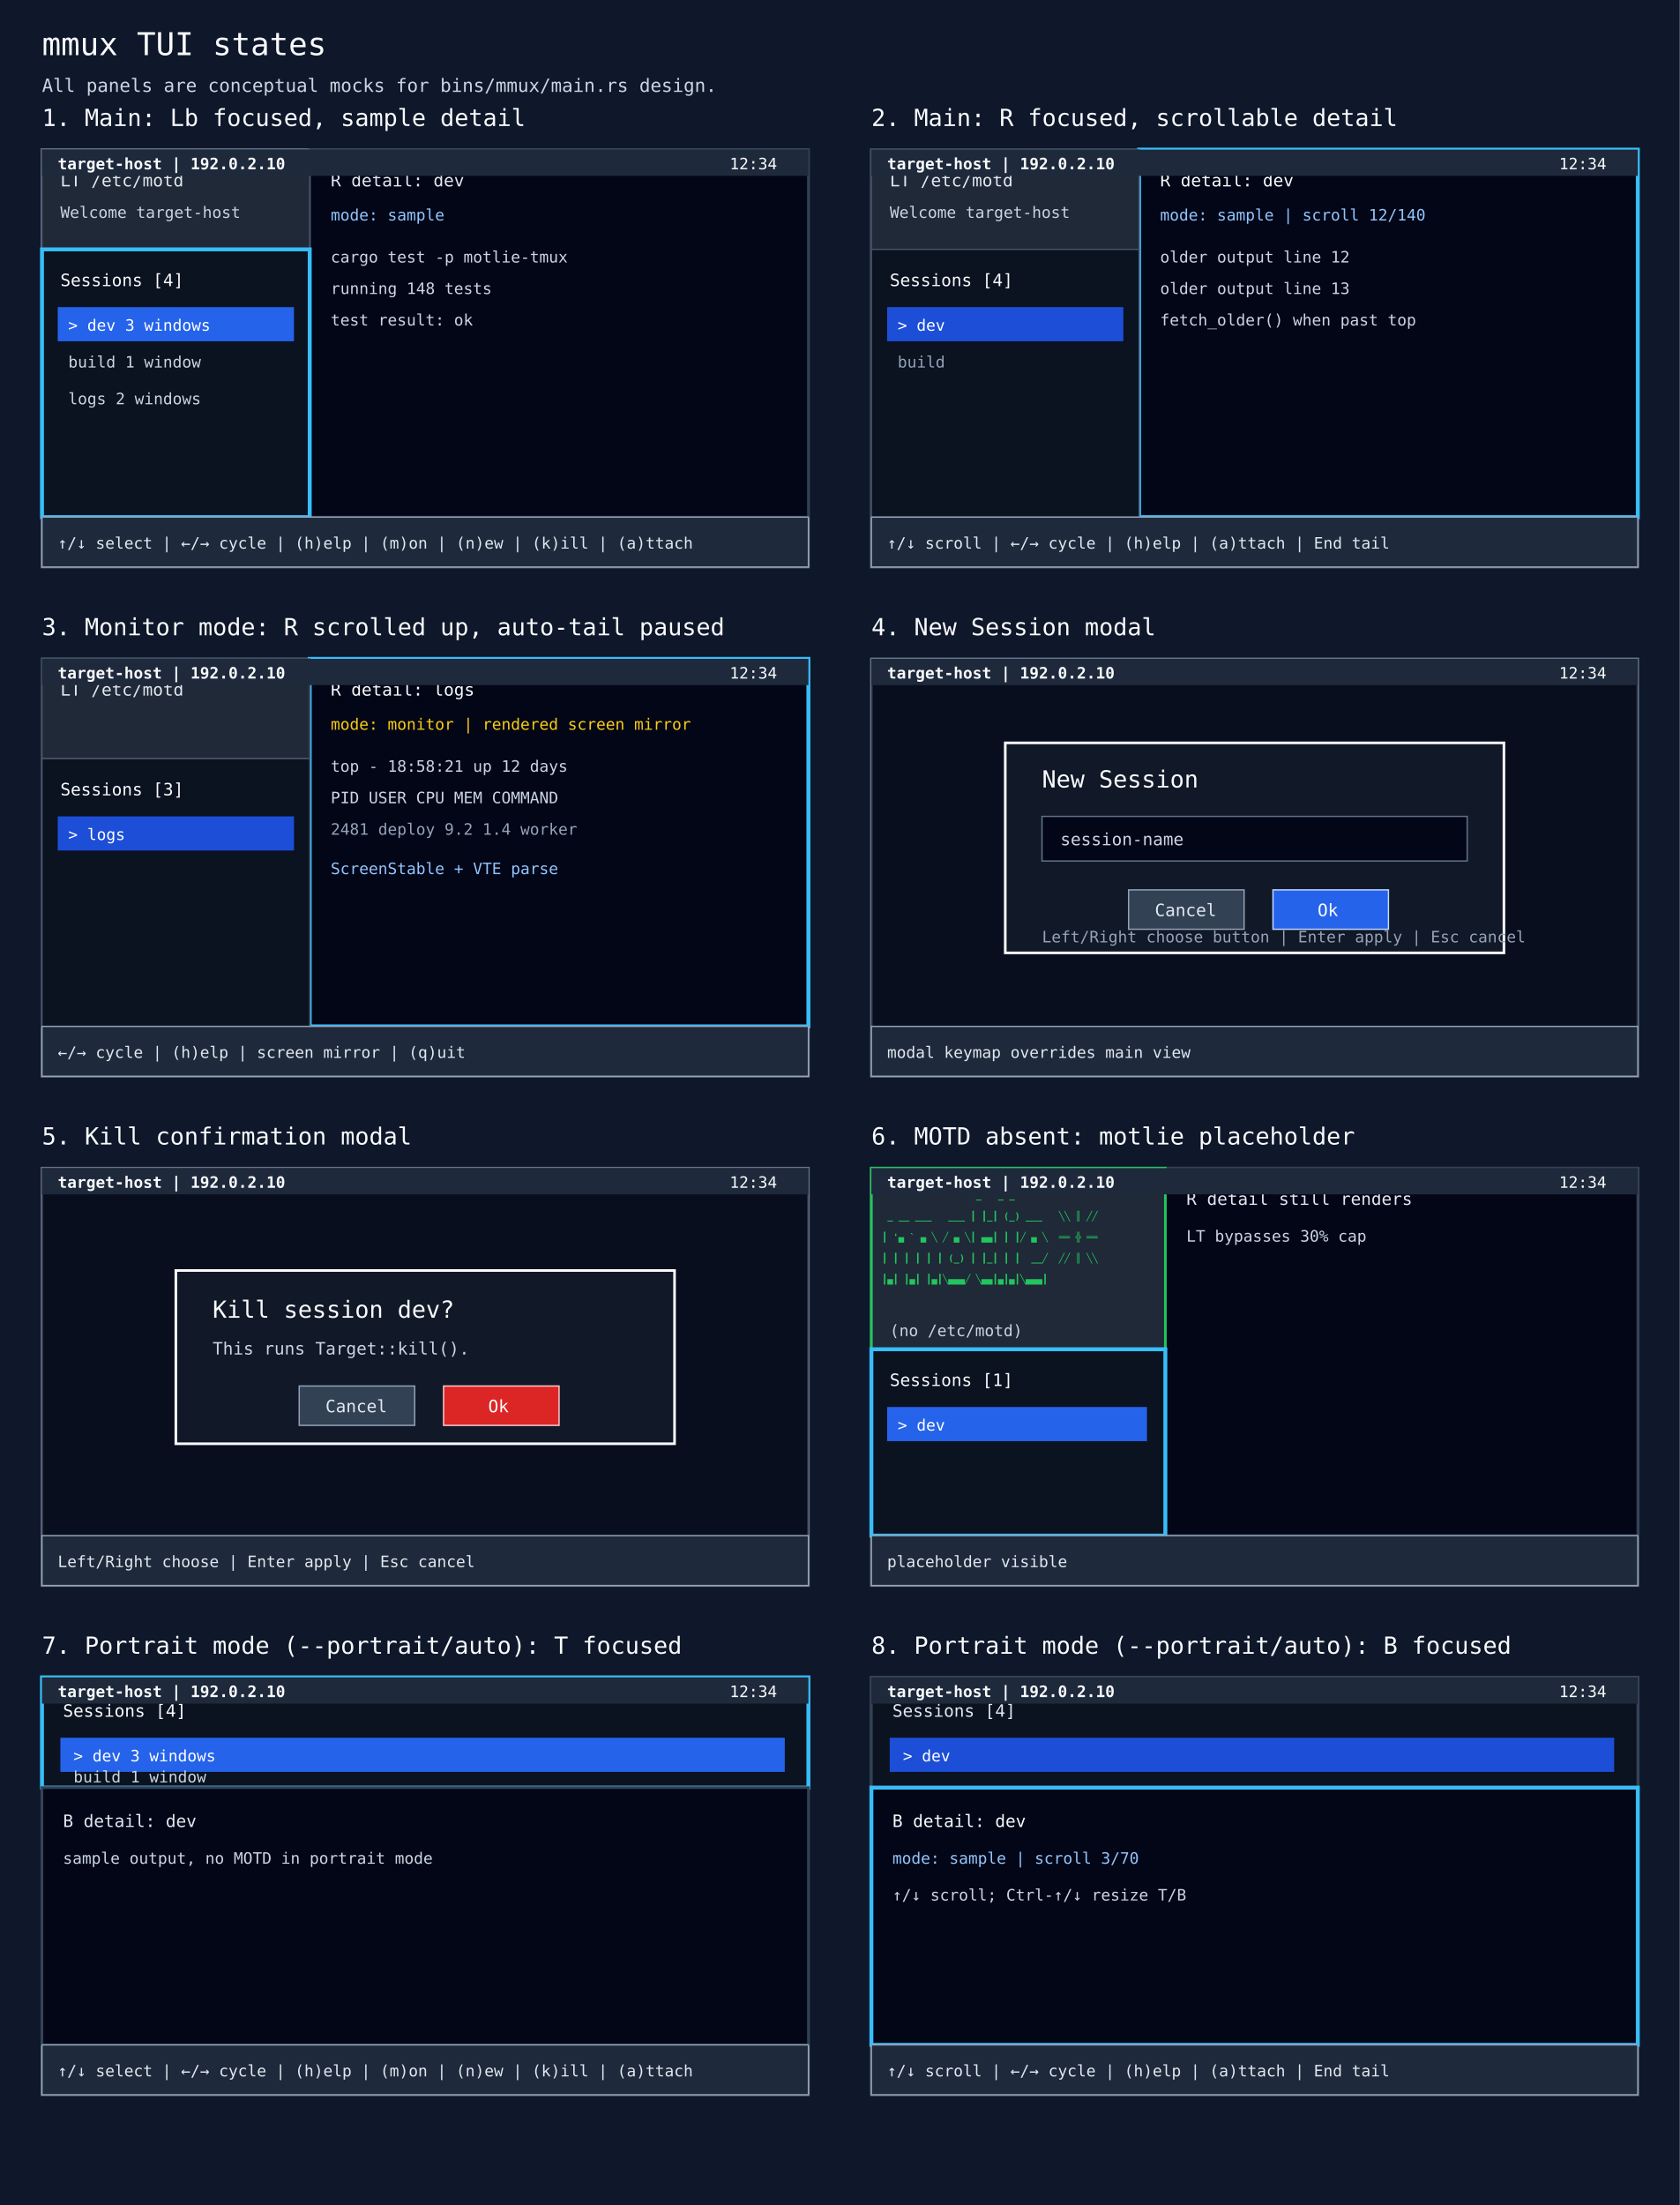
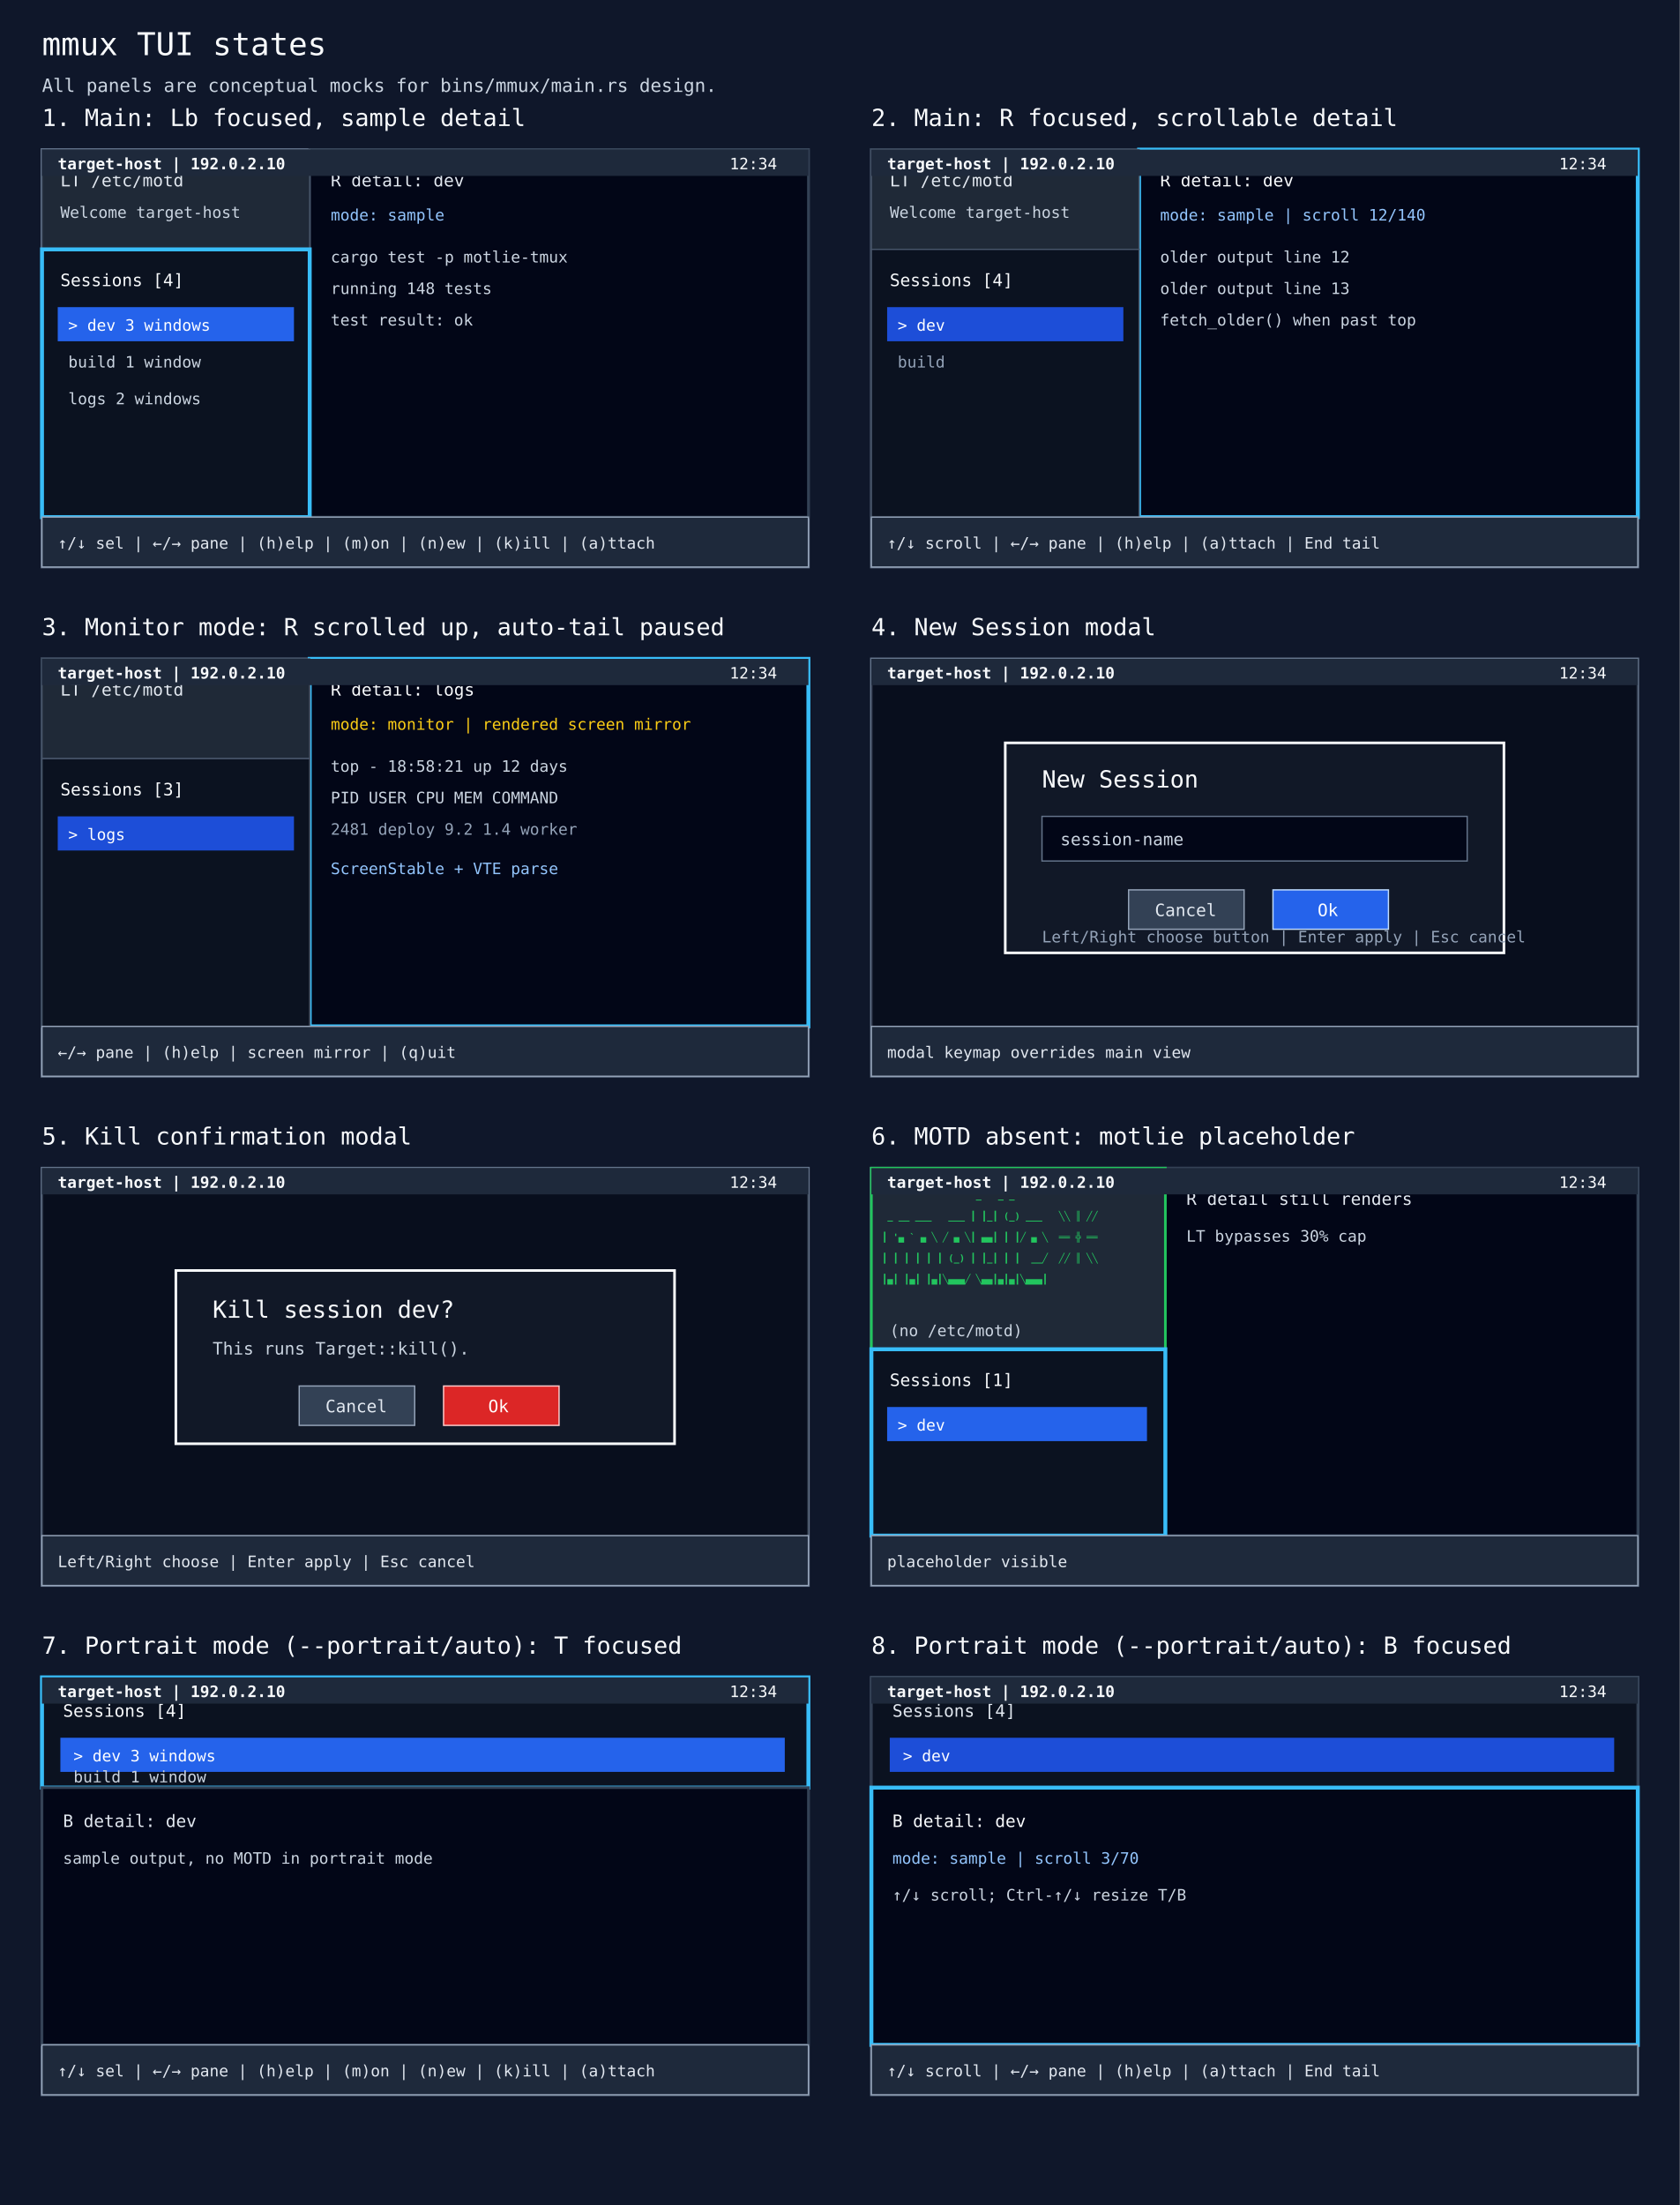
<svg xmlns="http://www.w3.org/2000/svg" width="1280" height="1680" viewBox="0 0 1280 1680" role="img" aria-label="mmux TUI design mock with eight selector states">
  <rect x="0" y="0" width="1280" height="1680" fill="#0f172a" />
  <text x="32" y="42" fill="#f8fafc" font-family="monospace" font-size="24">mmux TUI states</text>
  <text x="32" y="70" fill="#cbd5e1" font-family="monospace" font-size="14">All panels are conceptual mocks for bins/mmux/main.rs design.</text>
  <g transform="translate(32 96)">
    <text x="0" y="0" fill="#f8fafc" font-family="monospace" font-size="18">1. Main: Lb focused, sample detail</text>
    <rect x="0" y="18" width="584" height="318" fill="#020617" stroke="#64748b" stroke-width="2" />
    <rect x="0" y="18" width="204" height="280" fill="#111827" stroke="#64748b" stroke-width="2" />
    <rect x="204" y="18" width="380" height="280" fill="#020617" stroke="#334155" stroke-width="2" />
    <rect x="0" y="18" width="204" height="76" fill="#1f2937" stroke="#475569" stroke-width="1" />
    <rect x="0" y="94" width="204" height="204" fill="#0b1220" stroke="#38bdf8" stroke-width="3" />
    <text x="14" y="46" fill="#e2e8f0" font-family="monospace" font-size="13">LT /etc/motd</text>
    <text x="14" y="70" fill="#cbd5e1" font-family="monospace" font-size="12">Welcome target-host</text>
    <text x="14" y="122" fill="#f8fafc" font-family="monospace" font-size="13">Sessions [4]</text>
    <rect x="12" y="138" width="180" height="26" fill="#2563eb" />
    <text x="20" y="156" fill="#ffffff" font-family="monospace" font-size="12">&gt; dev      3 windows</text>
    <text x="20" y="184" fill="#cbd5e1" font-family="monospace" font-size="12">  build    1 window</text>
    <text x="20" y="212" fill="#cbd5e1" font-family="monospace" font-size="12">  logs     2 windows</text>
    <text x="220" y="46" fill="#e2e8f0" font-family="monospace" font-size="13">R detail: dev</text>
    <text x="220" y="72" fill="#93c5fd" font-family="monospace" font-size="12">mode: sample</text>
    <text x="220" y="104" fill="#cbd5e1" font-family="monospace" font-size="12">cargo test -p motlie-tmux</text>
    <text x="220" y="128" fill="#cbd5e1" font-family="monospace" font-size="12">running 148 tests</text>
    <text x="220" y="152" fill="#cbd5e1" font-family="monospace" font-size="12">test result: ok</text>
    <rect x="0" y="298" width="584" height="38" fill="#1e293b" stroke="#94a3b8" stroke-width="1" />
-     <text x="12" y="322" fill="#e2e8f0" font-family="monospace" font-size="12">↑/↓ select | ←/→ cycle | (h)elp | (m)on | (n)ew | (k)ill | (a)ttach</text>
+     <text x="12" y="322" fill="#e2e8f0" font-family="monospace" font-size="12">↑/↓ sel | ←/→ pane | (h)elp | (m)on | (n)ew | (k)ill | (a)ttach</text>
    <rect x="0" y="18" width="584" height="20" fill="#1e293b" />
    <text x="12" y="33" fill="#f8fafc" font-family="monospace" font-size="12" font-weight="700">target-host | 192.0.2.10</text>
    <text x="524" y="33" fill="#f8fafc" font-family="monospace" font-size="12">12:34</text>
  </g>
  <g transform="translate(664 96)">
    <text x="0" y="0" fill="#f8fafc" font-family="monospace" font-size="18">2. Main: R focused, scrollable detail</text>
    <rect x="0" y="18" width="584" height="318" fill="#020617" stroke="#64748b" stroke-width="2" />
    <rect x="0" y="18" width="204" height="280" fill="#111827" stroke="#334155" stroke-width="2" />
    <rect x="204" y="18" width="380" height="280" fill="#020617" stroke="#38bdf8" stroke-width="3" />
    <rect x="0" y="18" width="204" height="76" fill="#1f2937" stroke="#475569" stroke-width="1" />
    <rect x="0" y="94" width="204" height="204" fill="#0b1220" stroke="#475569" stroke-width="1" />
    <text x="14" y="46" fill="#e2e8f0" font-family="monospace" font-size="13">LT /etc/motd</text>
    <text x="14" y="70" fill="#cbd5e1" font-family="monospace" font-size="12">Welcome target-host</text>
    <text x="14" y="122" fill="#f8fafc" font-family="monospace" font-size="13">Sessions [4]</text>
    <rect x="12" y="138" width="180" height="26" fill="#1d4ed8" />
    <text x="20" y="156" fill="#ffffff" font-family="monospace" font-size="12">&gt; dev</text>
    <text x="20" y="184" fill="#94a3b8" font-family="monospace" font-size="12">  build</text>
    <text x="220" y="46" fill="#f8fafc" font-family="monospace" font-size="13">R detail: dev</text>
    <text x="220" y="72" fill="#93c5fd" font-family="monospace" font-size="12">mode: sample | scroll 12/140</text>
    <text x="220" y="104" fill="#cbd5e1" font-family="monospace" font-size="12">older output line 12</text>
    <text x="220" y="128" fill="#cbd5e1" font-family="monospace" font-size="12">older output line 13</text>
    <text x="220" y="152" fill="#cbd5e1" font-family="monospace" font-size="12">fetch_older() when past top</text>
    <rect x="0" y="298" width="584" height="38" fill="#1e293b" stroke="#94a3b8" stroke-width="1" />
-     <text x="12" y="322" fill="#e2e8f0" font-family="monospace" font-size="12">↑/↓ scroll | ←/→ cycle | (h)elp | (a)ttach | End tail</text>
+     <text x="12" y="322" fill="#e2e8f0" font-family="monospace" font-size="12">↑/↓ scroll | ←/→ pane | (h)elp | (a)ttach | End tail</text>
    <rect x="0" y="18" width="584" height="20" fill="#1e293b" />
    <text x="12" y="33" fill="#f8fafc" font-family="monospace" font-size="12" font-weight="700">target-host | 192.0.2.10</text>
    <text x="524" y="33" fill="#f8fafc" font-family="monospace" font-size="12">12:34</text>
  </g>
  <g transform="translate(32 484)">
    <text x="0" y="0" fill="#f8fafc" font-family="monospace" font-size="18">3. Monitor mode: R scrolled up, auto-tail paused</text>
    <rect x="0" y="18" width="584" height="318" fill="#020617" stroke="#64748b" stroke-width="2" />
    <rect x="0" y="18" width="204" height="280" fill="#111827" stroke="#334155" stroke-width="2" />
    <rect x="204" y="18" width="380" height="280" fill="#020617" stroke="#38bdf8" stroke-width="3" />
    <rect x="0" y="18" width="204" height="76" fill="#1f2937" stroke="#475569" stroke-width="1" />
    <rect x="0" y="94" width="204" height="204" fill="#0b1220" stroke="#475569" stroke-width="1" />
    <text x="14" y="46" fill="#e2e8f0" font-family="monospace" font-size="13">LT /etc/motd</text>
    <text x="14" y="122" fill="#f8fafc" font-family="monospace" font-size="13">Sessions [3]</text>
    <rect x="12" y="138" width="180" height="26" fill="#1d4ed8" />
    <text x="20" y="156" fill="#ffffff" font-family="monospace" font-size="12">&gt; logs</text>
    <text x="220" y="46" fill="#f8fafc" font-family="monospace" font-size="13">R detail: logs</text>
    <text x="220" y="72" fill="#facc15" font-family="monospace" font-size="12">mode: monitor | rendered screen mirror</text>
    <text x="220" y="104" fill="#cbd5e1" font-family="monospace" font-size="12">top - 18:58:21 up 12 days</text>
    <text x="220" y="128" fill="#cbd5e1" font-family="monospace" font-size="12">PID USER      CPU  MEM COMMAND</text>
    <text x="220" y="152" fill="#94a3b8" font-family="monospace" font-size="12">2481 deploy   9.2  1.4 worker</text>
    <text x="220" y="182" fill="#93c5fd" font-family="monospace" font-size="12">ScreenStable + VTE parse</text>
    <rect x="0" y="298" width="584" height="38" fill="#1e293b" stroke="#94a3b8" stroke-width="1" />
-     <text x="12" y="322" fill="#e2e8f0" font-family="monospace" font-size="12">←/→ cycle | (h)elp | screen mirror | (q)uit</text>
+     <text x="12" y="322" fill="#e2e8f0" font-family="monospace" font-size="12">←/→ pane | (h)elp | screen mirror | (q)uit</text>
    <rect x="0" y="18" width="584" height="20" fill="#1e293b" />
    <text x="12" y="33" fill="#f8fafc" font-family="monospace" font-size="12" font-weight="700">target-host | 192.0.2.10</text>
    <text x="524" y="33" fill="#f8fafc" font-family="monospace" font-size="12">12:34</text>
  </g>
  <g transform="translate(664 484)">
    <text x="0" y="0" fill="#f8fafc" font-family="monospace" font-size="18">4. New Session modal</text>
    <rect x="0" y="18" width="584" height="318" fill="#020617" stroke="#64748b" stroke-width="2" />
    <rect x="0" y="18" width="584" height="280" fill="#0b1220" opacity="0.65" />
    <rect x="102" y="82" width="380" height="160" fill="#111827" stroke="#f8fafc" stroke-width="2" />
    <text x="130" y="116" fill="#f8fafc" font-family="monospace" font-size="18">New Session</text>
    <rect x="130" y="138" width="324" height="34" fill="#020617" stroke="#64748b" stroke-width="1" />
    <text x="144" y="160" fill="#cbd5e1" font-family="monospace" font-size="13">session-name</text>
    <rect x="196" y="194" width="88" height="30" fill="#334155" stroke="#94a3b8" />
    <text x="216" y="214" fill="#e2e8f0" font-family="monospace" font-size="13">Cancel</text>
    <rect x="306" y="194" width="88" height="30" fill="#2563eb" stroke="#bfdbfe" />
    <text x="340" y="214" fill="#ffffff" font-family="monospace" font-size="13">Ok</text>
    <text x="130" y="234" fill="#94a3b8" font-family="monospace" font-size="12">Left/Right choose button | Enter apply | Esc cancel</text>
    <rect x="0" y="298" width="584" height="38" fill="#1e293b" stroke="#94a3b8" stroke-width="1" />
    <text x="12" y="322" fill="#e2e8f0" font-family="monospace" font-size="12">modal keymap overrides main view</text>
    <rect x="0" y="18" width="584" height="20" fill="#1e293b" />
    <text x="12" y="33" fill="#f8fafc" font-family="monospace" font-size="12" font-weight="700">target-host | 192.0.2.10</text>
    <text x="524" y="33" fill="#f8fafc" font-family="monospace" font-size="12">12:34</text>
  </g>
  <g transform="translate(32 872)">
    <text x="0" y="0" fill="#f8fafc" font-family="monospace" font-size="18">5. Kill confirmation modal</text>
    <rect x="0" y="18" width="584" height="318" fill="#020617" stroke="#64748b" stroke-width="2" />
    <rect x="0" y="18" width="584" height="280" fill="#0b1220" opacity="0.65" />
    <rect x="102" y="96" width="380" height="132" fill="#111827" stroke="#f8fafc" stroke-width="2" />
    <text x="130" y="132" fill="#f8fafc" font-family="monospace" font-size="18">Kill session dev?</text>
    <text x="130" y="160" fill="#cbd5e1" font-family="monospace" font-size="13">This runs Target::kill().</text>
    <rect x="196" y="184" width="88" height="30" fill="#334155" stroke="#94a3b8" />
    <text x="216" y="204" fill="#e2e8f0" font-family="monospace" font-size="13">Cancel</text>
    <rect x="306" y="184" width="88" height="30" fill="#dc2626" stroke="#fecaca" />
    <text x="340" y="204" fill="#ffffff" font-family="monospace" font-size="13">Ok</text>
    <rect x="0" y="298" width="584" height="38" fill="#1e293b" stroke="#94a3b8" stroke-width="1" />
    <text x="12" y="322" fill="#e2e8f0" font-family="monospace" font-size="12">Left/Right choose | Enter apply | Esc cancel</text>
    <rect x="0" y="18" width="584" height="20" fill="#1e293b" />
    <text x="12" y="33" fill="#f8fafc" font-family="monospace" font-size="12" font-weight="700">target-host | 192.0.2.10</text>
    <text x="524" y="33" fill="#f8fafc" font-family="monospace" font-size="12">12:34</text>
  </g>
  <g transform="translate(664 872)">
    <text x="0" y="0" fill="#f8fafc" font-family="monospace" font-size="18">6. MOTD absent: motlie placeholder</text>
    <rect x="0" y="18" width="584" height="318" fill="#020617" stroke="#64748b" stroke-width="2" />
    <rect x="0" y="18" width="224" height="280" fill="#111827" stroke="#64748b" stroke-width="2" />
    <rect x="224" y="18" width="360" height="280" fill="#020617" stroke="#334155" stroke-width="2" />
    <rect x="0" y="18" width="224" height="138" fill="#1f2937" stroke="#22c55e" stroke-width="2" />
    <rect x="0" y="156" width="224" height="142" fill="#0b1220" stroke="#38bdf8" stroke-width="3" />
    <text x="8" y="41" fill="#22c55e" font-family="monospace" font-size="7" font-weight="700" xml:space="preserve">                 _   _ _</text>
    <text x="8" y="57" fill="#22c55e" font-family="monospace" font-size="7" font-weight="700" xml:space="preserve"> _ __ ___   ___ ┃ ┃_┃ (_) ___   ╲╲ ║ ╱╱</text>
    <text x="8" y="73" fill="#22c55e" font-family="monospace" font-size="7" font-weight="700" xml:space="preserve">┃ '▄ ` ▄ ╲ ╱ ▄ ╲┃ ▄▄┃ ┃ ┃╱ ▄ ╲  ══ ╬ ══</text>
    <text x="8" y="89" fill="#22c55e" font-family="monospace" font-size="7" font-weight="700" xml:space="preserve">┃ ┃ ┃ ┃ ┃ ┃ (_) ┃ ┃_┃ ┃ ┃  __╱  ╱╱ ║ ╲╲</text>
    <text x="8" y="105" fill="#22c55e" font-family="monospace" font-size="7" font-weight="700" xml:space="preserve">┃▄┃ ┃▄┃ ┃▄┃╲▄▄▄╱ ╲▄▄┃▄┃▄┃╲▄▄▄┃</text>
    <text x="14" y="146" fill="#cbd5e1" font-family="monospace" font-size="12">(no /etc/motd)</text>
    <text x="14" y="184" fill="#f8fafc" font-family="monospace" font-size="13">Sessions [1]</text>
    <rect x="12" y="200" width="198" height="26" fill="#2563eb" />
    <text x="20" y="218" fill="#ffffff" font-family="monospace" font-size="12">&gt; dev</text>
    <text x="240" y="46" fill="#e2e8f0" font-family="monospace" font-size="13">R detail still renders</text>
    <text x="240" y="74" fill="#cbd5e1" font-family="monospace" font-size="12">LT bypasses 30% cap</text>
    <rect x="0" y="298" width="584" height="38" fill="#1e293b" stroke="#94a3b8" stroke-width="1" />
    <text x="12" y="322" fill="#e2e8f0" font-family="monospace" font-size="12">placeholder visible</text>
    <rect x="0" y="18" width="584" height="20" fill="#1e293b" />
    <text x="12" y="33" fill="#f8fafc" font-family="monospace" font-size="12" font-weight="700">target-host | 192.0.2.10</text>
    <text x="524" y="33" fill="#f8fafc" font-family="monospace" font-size="12">12:34</text>
  </g>
  <g transform="translate(32 1260)">
    <text x="0" y="0" fill="#f8fafc" font-family="monospace" font-size="18">7. Portrait mode (--portrait/auto): T focused</text>
    <rect x="0" y="18" width="584" height="318" fill="#020617" stroke="#64748b" stroke-width="2" />
    <rect x="0" y="18" width="584" height="84" fill="#0b1220" stroke="#38bdf8" stroke-width="3" />
    <rect x="0" y="102" width="584" height="196" fill="#020617" stroke="#334155" stroke-width="2" />
    <text x="16" y="48" fill="#f8fafc" font-family="monospace" font-size="13">Sessions [4]</text>
    <rect x="14" y="64" width="552" height="26" fill="#2563eb" />
    <text x="24" y="82" fill="#ffffff" font-family="monospace" font-size="12">&gt; dev      3 windows</text>
    <text x="24" y="98" fill="#cbd5e1" font-family="monospace" font-size="12">  build    1 window</text>
    <text x="16" y="132" fill="#e2e8f0" font-family="monospace" font-size="13">B detail: dev</text>
    <text x="16" y="160" fill="#cbd5e1" font-family="monospace" font-size="12">sample output, no MOTD in portrait mode</text>
    <rect x="0" y="298" width="584" height="38" fill="#1e293b" stroke="#94a3b8" stroke-width="1" />
-     <text x="12" y="322" fill="#e2e8f0" font-family="monospace" font-size="12">↑/↓ select | ←/→ cycle | (h)elp | (m)on | (n)ew | (k)ill | (a)ttach</text>
+     <text x="12" y="322" fill="#e2e8f0" font-family="monospace" font-size="12">↑/↓ sel | ←/→ pane | (h)elp | (m)on | (n)ew | (k)ill | (a)ttach</text>
    <rect x="0" y="18" width="584" height="20" fill="#1e293b" />
    <text x="12" y="33" fill="#f8fafc" font-family="monospace" font-size="12" font-weight="700">target-host | 192.0.2.10</text>
    <text x="524" y="33" fill="#f8fafc" font-family="monospace" font-size="12">12:34</text>
  </g>
  <g transform="translate(664 1260)">
    <text x="0" y="0" fill="#f8fafc" font-family="monospace" font-size="18">8. Portrait mode (--portrait/auto): B focused</text>
    <rect x="0" y="18" width="584" height="318" fill="#020617" stroke="#64748b" stroke-width="2" />
    <rect x="0" y="18" width="584" height="84" fill="#0b1220" stroke="#334155" stroke-width="2" />
    <rect x="0" y="102" width="584" height="196" fill="#020617" stroke="#38bdf8" stroke-width="3" />
    <text x="16" y="48" fill="#e2e8f0" font-family="monospace" font-size="13">Sessions [4]</text>
    <rect x="14" y="64" width="552" height="26" fill="#1d4ed8" />
    <text x="24" y="82" fill="#ffffff" font-family="monospace" font-size="12">&gt; dev</text>
    <text x="16" y="132" fill="#f8fafc" font-family="monospace" font-size="13">B detail: dev</text>
    <text x="16" y="160" fill="#93c5fd" font-family="monospace" font-size="12">mode: sample | scroll 3/70</text>
    <text x="16" y="188" fill="#cbd5e1" font-family="monospace" font-size="12">↑/↓ scroll; Ctrl-↑/↓ resize T/B</text>
    <rect x="0" y="298" width="584" height="38" fill="#1e293b" stroke="#94a3b8" stroke-width="1" />
-     <text x="12" y="322" fill="#e2e8f0" font-family="monospace" font-size="12">↑/↓ scroll | ←/→ cycle | (h)elp | (a)ttach | End tail</text>
+     <text x="12" y="322" fill="#e2e8f0" font-family="monospace" font-size="12">↑/↓ scroll | ←/→ pane | (h)elp | (a)ttach | End tail</text>
    <rect x="0" y="18" width="584" height="20" fill="#1e293b" />
    <text x="12" y="33" fill="#f8fafc" font-family="monospace" font-size="12" font-weight="700">target-host | 192.0.2.10</text>
    <text x="524" y="33" fill="#f8fafc" font-family="monospace" font-size="12">12:34</text>
  </g>
</svg>
